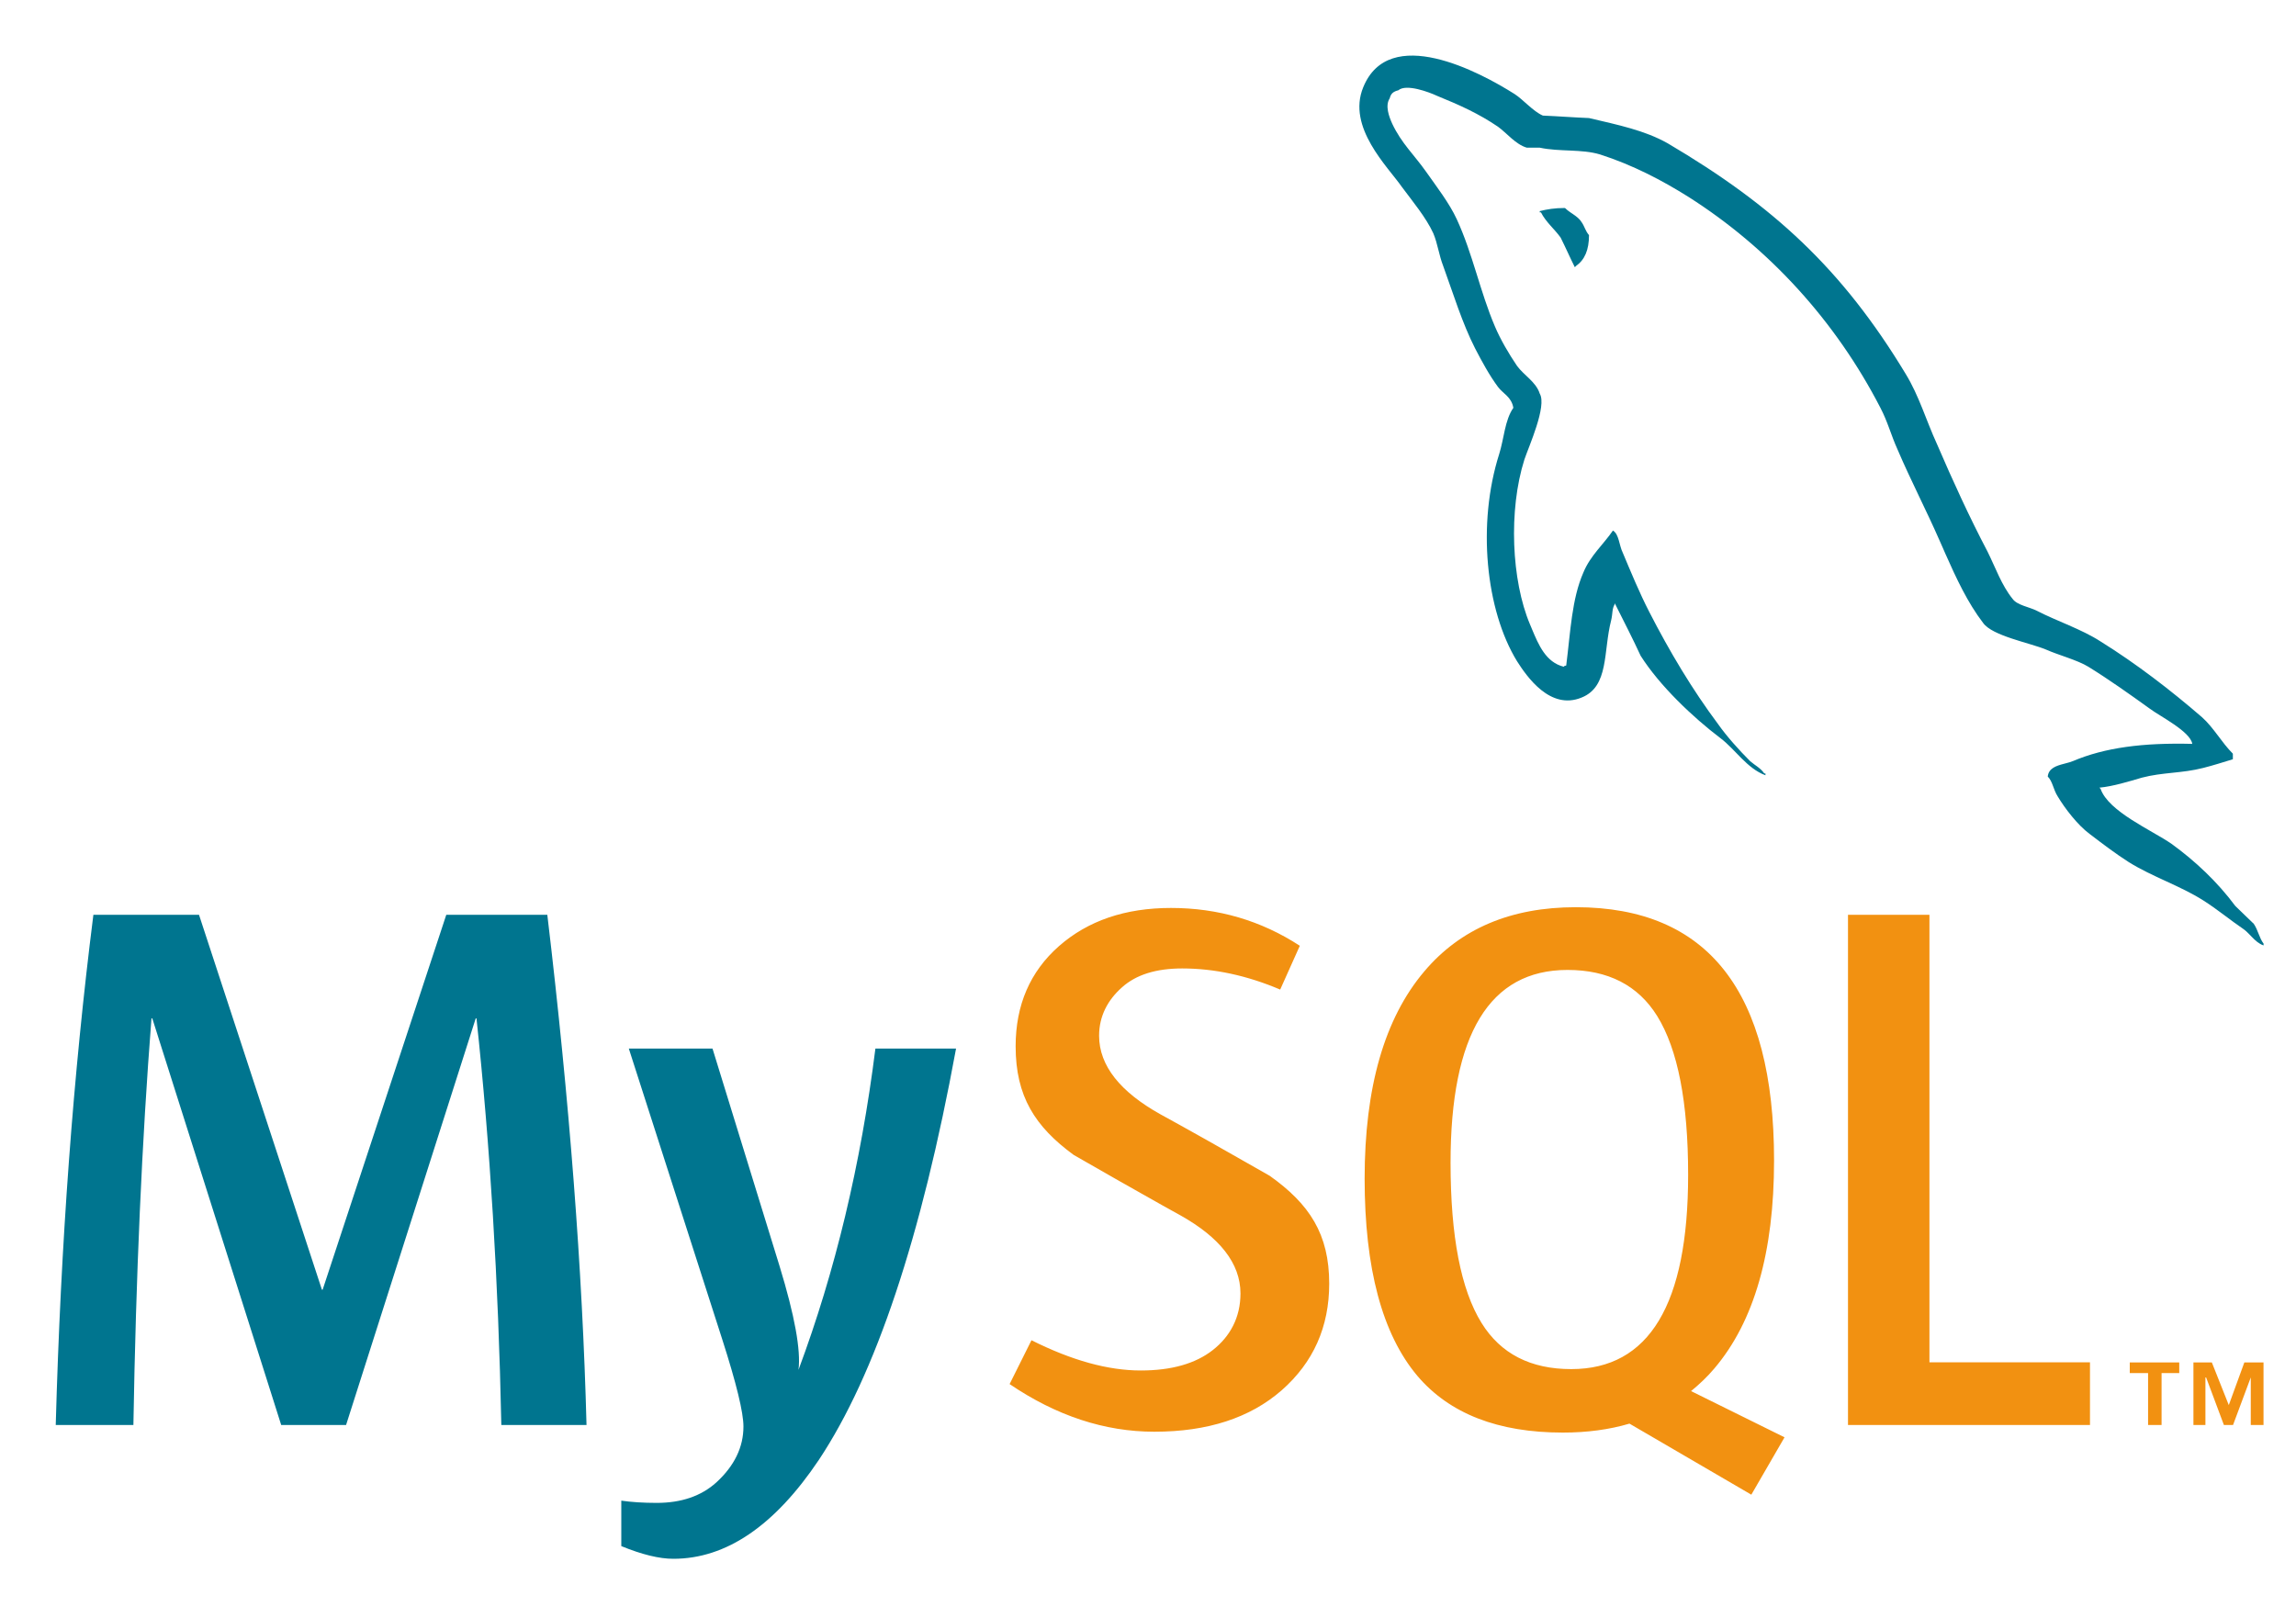
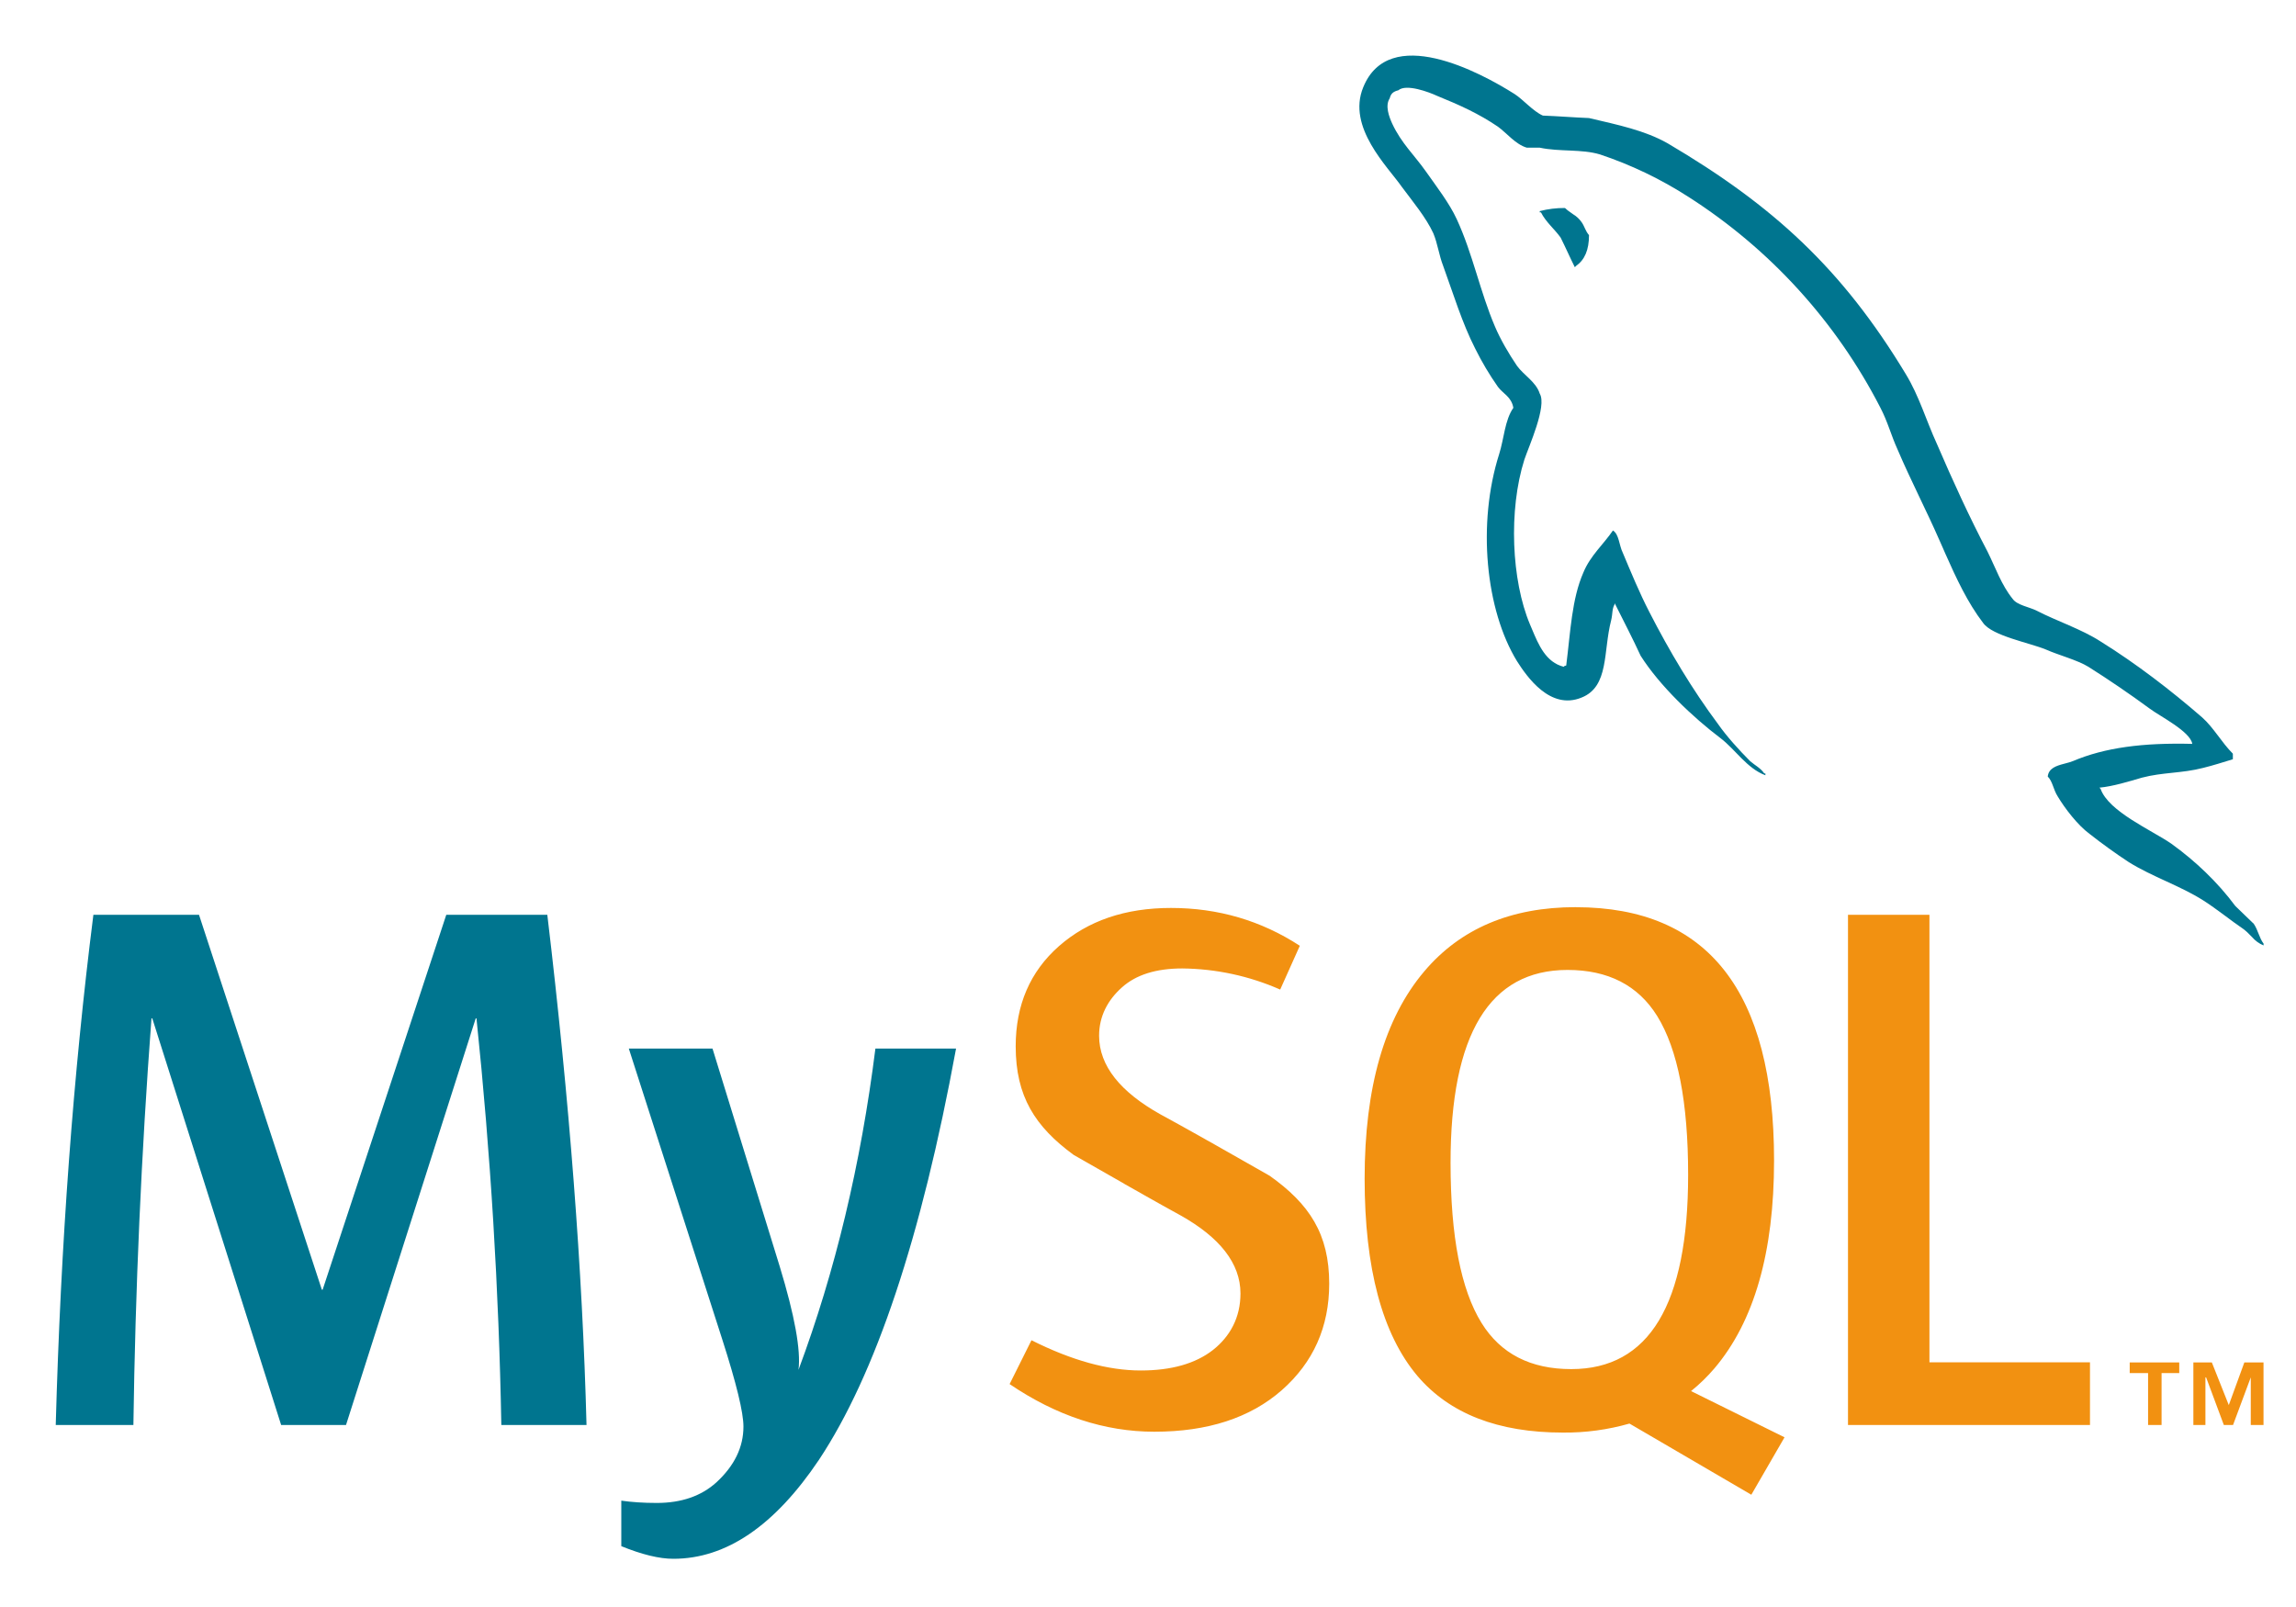
- <svg xmlns="http://www.w3.org/2000/svg" width="40" height="28" viewBox="0 0 40 28" fill="none">
-   <path d="M12.413 18.27L13.582 22.063C13.845 22.924 13.954 23.525 13.911 23.868C14.55 22.155 14.997 20.289 15.251 18.27H16.656C16.052 21.558 15.255 23.947 14.265 25.438C13.494 26.586 12.65 27.16 11.73 27.16C11.485 27.16 11.183 27.086 10.824 26.939V26.147C10.999 26.172 11.205 26.186 11.441 26.186C11.87 26.186 12.216 26.067 12.479 25.83C12.794 25.541 12.952 25.216 12.952 24.855C12.952 24.61 12.829 24.105 12.584 23.341L10.955 18.27H12.413H12.413ZM3.467 15.939L5.608 22.471H5.621L7.775 15.939H9.535C9.921 19.178 10.148 22.142 10.218 24.829H8.734C8.682 22.318 8.538 19.956 8.301 17.744H8.288L6.029 24.829H4.899L2.653 17.744H2.639C2.473 19.868 2.368 22.23 2.324 24.829H0.971C1.058 21.668 1.277 18.705 1.627 15.939H3.467H3.467Z" fill="#00758F" />
-   <path d="M27.453 15.807C29.756 15.807 30.907 17.278 30.907 20.22C30.907 21.818 30.561 23.025 29.869 23.841C29.744 23.99 29.606 24.119 29.461 24.238L31.091 25.044L31.089 25.044L30.511 26.043L28.388 24.805C28.036 24.909 27.649 24.961 27.227 24.961C26.097 24.961 25.252 24.631 24.693 23.973C24.08 23.245 23.774 22.098 23.774 20.536C23.774 18.946 24.12 17.744 24.812 16.927C25.442 16.18 26.323 15.807 27.453 15.807V15.807ZM20.4 15.82C21.223 15.82 21.971 16.04 22.645 16.479L22.303 17.242C21.726 16.997 21.157 16.874 20.596 16.874C20.141 16.874 19.791 16.983 19.546 17.204C19.3 17.422 19.148 17.703 19.148 18.046C19.148 18.573 19.524 19.029 20.216 19.415C20.443 19.539 20.669 19.665 20.895 19.792L20.947 19.821L20.972 19.835L21.024 19.864L21.05 19.879L21.102 19.908C21.626 20.204 22.119 20.486 22.119 20.486C22.812 20.977 23.157 21.502 23.157 22.365C23.157 23.119 22.881 23.738 22.33 24.223C21.779 24.705 21.039 24.946 20.111 24.946C19.244 24.946 18.403 24.668 17.589 24.116L17.97 23.352C18.671 23.704 19.305 23.879 19.874 23.879C20.408 23.879 20.826 23.76 21.128 23.524C21.43 23.287 21.611 22.956 21.611 22.537C21.611 22.009 21.244 21.558 20.57 21.179C20.359 21.063 20.149 20.945 19.94 20.826L19.888 20.797C19.793 20.744 19.698 20.689 19.604 20.636L19.553 20.608C19.099 20.349 18.705 20.123 18.705 20.123C18.032 19.63 17.694 19.102 17.694 18.231C17.694 17.511 17.946 16.928 18.449 16.485C18.953 16.042 19.603 15.82 20.4 15.82V15.82ZM33.614 15.939V23.736H36.411V24.829H32.195V15.939H33.614ZM37.966 23.739V23.924H37.658V24.829H37.423V23.924H37.104V23.739H37.966H37.966ZM38.534 23.739L38.829 24.482L39.1 23.739H39.434V24.829H39.212V24L38.903 24.829H38.744L38.434 24H38.422V24.829H38.213V23.739H38.534H38.534ZM27.308 16.9C25.95 16.9 25.271 18.02 25.271 20.259C25.271 21.541 25.451 22.471 25.811 23.051C26.143 23.587 26.664 23.855 27.374 23.855C28.731 23.855 29.41 22.726 29.41 20.47C29.41 19.205 29.23 18.283 28.871 17.703C28.538 17.168 28.017 16.9 27.308 16.9H27.308Z" fill="#F29111" />
-   <path d="M23.75 1.52C24.201 0.413 25.775 1.251 26.386 1.638C26.536 1.734 26.707 1.939 26.879 2.014C27.147 2.025 27.414 2.046 27.683 2.057C28.186 2.175 28.657 2.272 29.054 2.497C30.896 3.583 32.096 4.688 33.2 6.515C33.436 6.902 33.554 7.321 33.746 7.739C34.014 8.363 34.314 9.018 34.625 9.609C34.764 9.888 34.871 10.199 35.064 10.436C35.14 10.544 35.354 10.576 35.481 10.64C35.835 10.823 36.264 10.962 36.596 11.177C37.218 11.564 37.818 12.026 38.364 12.498C38.568 12.681 38.706 12.939 38.9 13.132V13.229C38.728 13.282 38.557 13.336 38.385 13.38C38.01 13.476 37.678 13.454 37.314 13.55C37.089 13.616 36.81 13.702 36.575 13.724L36.596 13.746C36.735 14.142 37.485 14.464 37.829 14.701C38.245 15.002 38.632 15.367 38.943 15.786C39.05 15.893 39.157 15.99 39.264 16.096C39.339 16.205 39.36 16.344 39.435 16.441V16.473C39.352 16.444 39.291 16.387 39.234 16.328L39.2 16.293C39.166 16.258 39.132 16.223 39.093 16.194C38.856 16.033 38.622 15.839 38.385 15.689C37.978 15.431 37.507 15.282 37.089 15.023C36.853 14.872 36.628 14.701 36.403 14.529C36.199 14.378 35.975 14.089 35.847 13.874C35.771 13.755 35.761 13.616 35.675 13.53C35.69 13.386 35.821 13.344 35.954 13.309L35.984 13.301C36.03 13.289 36.075 13.277 36.114 13.261C36.671 13.025 37.335 12.939 38.193 12.961C38.16 12.745 37.624 12.477 37.453 12.348C37.11 12.101 36.746 11.842 36.382 11.617C36.189 11.499 35.857 11.413 35.643 11.317C35.354 11.198 34.711 11.08 34.55 10.855C34.278 10.5 34.082 10.077 33.892 9.649L33.841 9.532C33.824 9.493 33.806 9.454 33.789 9.415C33.564 8.9 33.285 8.363 33.06 7.836C32.943 7.578 32.889 7.353 32.76 7.106C31.978 5.591 30.821 4.324 29.418 3.432C28.957 3.142 28.443 2.873 27.875 2.691C27.554 2.594 27.168 2.647 26.825 2.573H26.6C26.407 2.519 26.247 2.315 26.096 2.207C25.765 1.982 25.433 1.831 25.036 1.67C24.897 1.605 24.5 1.455 24.361 1.573C24.276 1.595 24.232 1.627 24.211 1.713C24.126 1.842 24.201 2.035 24.254 2.154C24.415 2.497 24.64 2.701 24.844 2.991C25.025 3.249 25.25 3.539 25.379 3.819C25.657 4.42 25.786 5.086 26.044 5.688C26.139 5.914 26.29 6.171 26.429 6.375C26.546 6.537 26.761 6.654 26.825 6.859C26.954 7.074 26.632 7.783 26.557 8.008C26.278 8.889 26.332 10.114 26.654 10.877L26.671 10.917L26.688 10.958C26.805 11.238 26.931 11.539 27.243 11.617C27.265 11.596 27.243 11.607 27.286 11.596C27.361 11.005 27.382 10.436 27.586 9.973C27.704 9.684 27.939 9.48 28.1 9.244C28.207 9.308 28.207 9.502 28.271 9.63C28.411 9.963 28.561 10.328 28.733 10.662C29.085 11.349 29.482 12.015 29.932 12.617C30.083 12.831 30.296 13.068 30.489 13.261C30.575 13.336 30.671 13.38 30.736 13.476H30.757V13.508C30.435 13.39 30.232 13.057 29.975 12.863C29.493 12.498 28.915 11.95 28.582 11.425C28.443 11.123 28.293 10.833 28.143 10.533V10.511C28.078 10.597 28.1 10.682 28.068 10.812C27.929 11.349 28.036 11.961 27.554 12.154C27.007 12.38 26.6 11.789 26.429 11.521C25.882 10.629 25.732 9.126 26.118 7.912C26.203 7.643 26.215 7.321 26.365 7.106C26.332 6.912 26.183 6.859 26.096 6.74C25.946 6.537 25.818 6.3 25.701 6.075C25.475 5.634 25.315 5.108 25.143 4.635C25.068 4.442 25.047 4.248 24.971 4.066C24.843 3.787 24.608 3.507 24.425 3.26C24.179 2.906 23.461 2.218 23.75 1.52V1.52ZM27.264 3.624C27.293 3.653 27.327 3.678 27.363 3.703L27.406 3.732C27.464 3.772 27.52 3.814 27.554 3.871C27.608 3.947 27.618 4.021 27.683 4.097C27.683 4.355 27.608 4.527 27.457 4.634C27.457 4.634 27.446 4.645 27.436 4.656C27.35 4.484 27.275 4.312 27.189 4.14C27.082 3.99 26.932 3.871 26.846 3.7H26.825V3.678C26.954 3.646 27.082 3.624 27.264 3.624Z" fill="#00758F" />
+ <svg xmlns="http://www.w3.org/2000/svg" width="40" height="28" fill="none">
+   <path d="M12.413 18.27l1.17 3.793c.262.86.371 1.462.328 1.805.639-1.713 1.086-3.579 1.34-5.598h1.405c-.604 3.288-1.401 5.677-2.39 7.168-.772 1.148-1.616 1.722-2.536 1.722-.245 0-.547-.074-.906-.22v-.793c.175.025.38.04.617.04.43 0 .775-.12 1.038-.357.315-.29.473-.614.473-.974 0-.247-.123-.751-.368-1.515l-1.629-5.071h1.458zm-8.946-2.331l2.14 6.532h.014l2.154-6.532h1.76c.386 3.24.613 6.203.683 8.89H8.734a83.037 83.037 0 00-.433-7.085h-.013l-2.26 7.085h-1.13l-2.245-7.085h-.014a116.287 116.287 0 00-.315 7.085H.971c.087-3.16.306-6.124.656-8.89h1.84z" fill="#00758F" />
+   <path d="M27.453 15.807c2.303 0 3.454 1.471 3.454 4.413 0 1.598-.346 2.805-1.038 3.621a3.047 3.047 0 01-.408.397l1.63.806h-.002l-.578 1-2.123-1.24a4.076 4.076 0 01-1.16.157c-1.131 0-1.976-.33-2.535-.988-.613-.728-.919-1.875-.919-3.437 0-1.59.346-2.793 1.038-3.61.63-.746 1.51-1.12 2.64-1.12zm-7.053.013c.823 0 1.571.22 2.245.659l-.342.763a4.34 4.34 0 00-1.707-.368c-.455 0-.805.11-1.05.33-.245.218-.398.5-.398.842 0 .527.376.983 1.068 1.37.227.123.453.249.679.376l.052.029.025.014.052.03.026.014.052.029c.524.296 1.017.578 1.017.578.693.491 1.038 1.016 1.038 1.88 0 .753-.276 1.372-.827 1.857-.55.482-1.291.723-2.219.723-.867 0-1.708-.278-2.522-.83l.381-.764c.7.352 1.335.527 1.904.527.534 0 .952-.12 1.255-.355.301-.237.482-.568.482-.987 0-.528-.367-.98-1.04-1.358a54.245 54.245 0 01-.631-.352l-.052-.03-.284-.16-.05-.03c-.455-.258-.849-.484-.849-.484-.673-.493-1.01-1.021-1.01-1.892 0-.72.251-1.303.754-1.746.504-.443 1.154-.665 1.95-.665zm13.214.119v7.797h2.797v1.093h-4.216v-8.89h1.419zm4.352 7.8v.185h-.308v.905h-.235v-.905h-.32v-.185h.863zm.568 0l.295.743.271-.743h.334v1.09h-.222v-.83l-.309.83h-.16l-.309-.83h-.012v.83h-.21v-1.09h.322zM27.308 16.9c-1.358 0-2.037 1.12-2.037 3.36 0 1.281.18 2.211.54 2.791.332.536.853.804 1.563.804 1.357 0 2.036-1.129 2.036-3.385 0-1.265-.18-2.187-.539-2.767-.333-.535-.854-.803-1.563-.803z" fill="#F29111" />
+   <path d="M23.75 1.52c.45-1.107 2.025-.269 2.636.118.15.096.321.3.493.376.268.01.535.032.804.043.503.118.974.215 1.37.44 1.843 1.086 3.043 2.191 4.147 4.018.236.387.354.806.546 1.224.268.624.568 1.28.879 1.87.139.28.246.59.44.827.075.108.289.14.416.204.354.183.783.322 1.115.537.622.387 1.222.849 1.768 1.322.204.182.342.44.536.633v.097c-.172.053-.343.107-.515.15-.375.097-.707.075-1.07.171-.226.066-.505.152-.74.174l.021.022c.14.396.89.718 1.233.955.416.3.803.666 1.114 1.085.107.107.214.204.321.31.075.109.096.248.171.345v.032a.525.525 0 01-.2-.145l-.035-.035a.847.847 0 00-.107-.099c-.237-.161-.471-.354-.708-.505-.407-.258-.878-.407-1.296-.666a9.908 9.908 0 01-.686-.494c-.204-.15-.428-.44-.556-.655-.076-.119-.086-.258-.172-.344.015-.143.146-.186.279-.221l.03-.008a1.09 1.09 0 00.13-.04c.557-.236 1.221-.322 2.079-.3-.033-.216-.569-.484-.74-.613a18.6 18.6 0 00-1.07-.73c-.194-.119-.526-.205-.74-.301-.29-.119-.932-.237-1.093-.462-.272-.355-.468-.778-.658-1.206l-.051-.117a50.467 50.467 0 00-.052-.117c-.225-.515-.504-1.052-.729-1.58-.117-.257-.171-.482-.3-.73a9.523 9.523 0 00-3.342-3.673 6.844 6.844 0 00-1.543-.741c-.321-.097-.707-.044-1.05-.118H26.6c-.193-.054-.354-.258-.504-.366-.331-.225-.663-.376-1.06-.537-.14-.065-.536-.215-.675-.097-.085.022-.129.054-.15.14-.085.129-.01.322.043.44.16.344.386.548.59.838.181.258.406.548.535.828.278.601.407 1.267.665 1.869.095.226.246.483.385.687.117.162.332.279.396.484.13.215-.193.924-.268 1.149-.279.88-.225 2.106.097 2.87l.017.04.017.04c.117.28.243.581.555.66.022-.022 0-.01.043-.022.075-.591.096-1.16.3-1.623.118-.289.353-.493.514-.73.107.065.107.259.171.387.14.333.29.698.462 1.031.352.688.75 1.354 1.199 1.956.15.214.364.45.557.644.086.075.182.119.247.215h.02v.032c-.32-.118-.524-.45-.78-.645-.483-.365-1.061-.913-1.394-1.438-.139-.302-.29-.592-.44-.892v-.022c-.064.086-.042.171-.074.301-.14.537-.032 1.15-.514 1.342-.547.226-.954-.365-1.125-.633-.547-.892-.697-2.395-.311-3.61.085-.268.097-.59.247-.805-.033-.194-.182-.247-.269-.366a5.066 5.066 0 01-.395-.665c-.226-.44-.386-.967-.558-1.44-.075-.193-.096-.387-.172-.57-.128-.278-.363-.558-.546-.805-.246-.354-.964-1.042-.675-1.74zm3.514 2.104a.708.708 0 00.1.079l.042.03a.48.48 0 01.148.138c.054.076.064.15.129.226 0 .258-.075.43-.226.537l-.021.022c-.086-.172-.161-.344-.247-.516-.107-.15-.257-.269-.343-.44h-.021v-.022a1.71 1.71 0 01.44-.054z" fill="#00758F" />
</svg>
